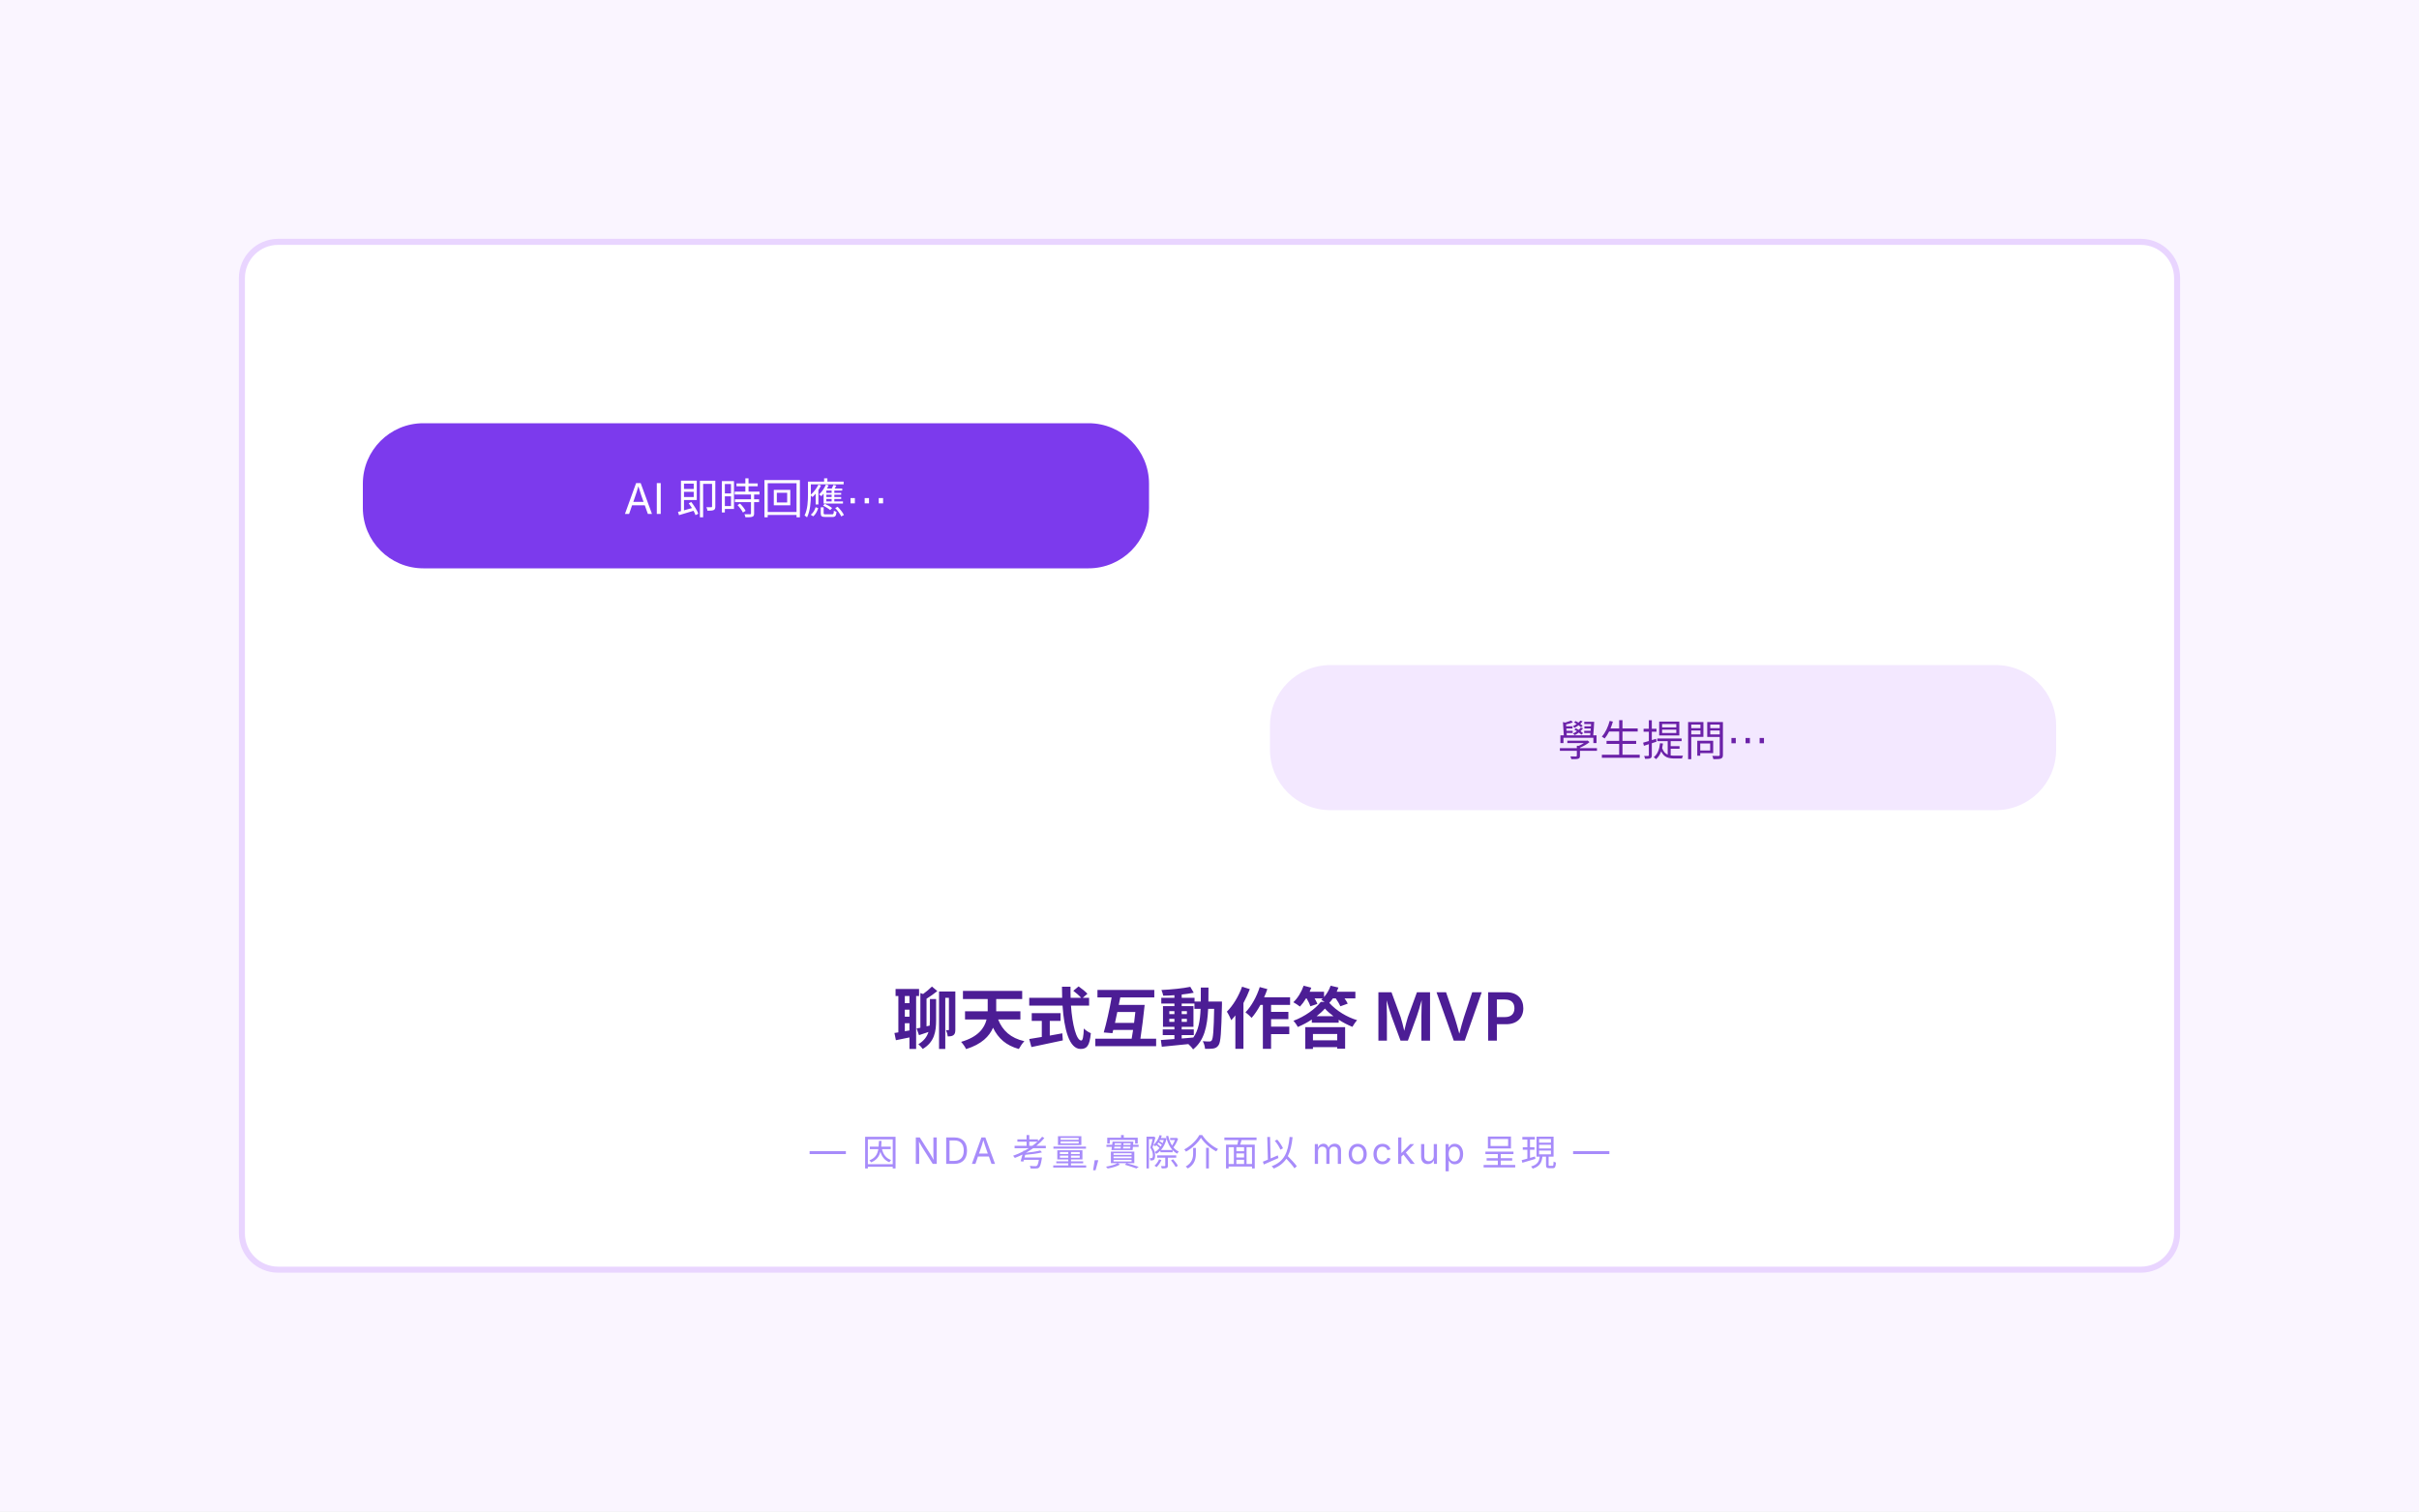
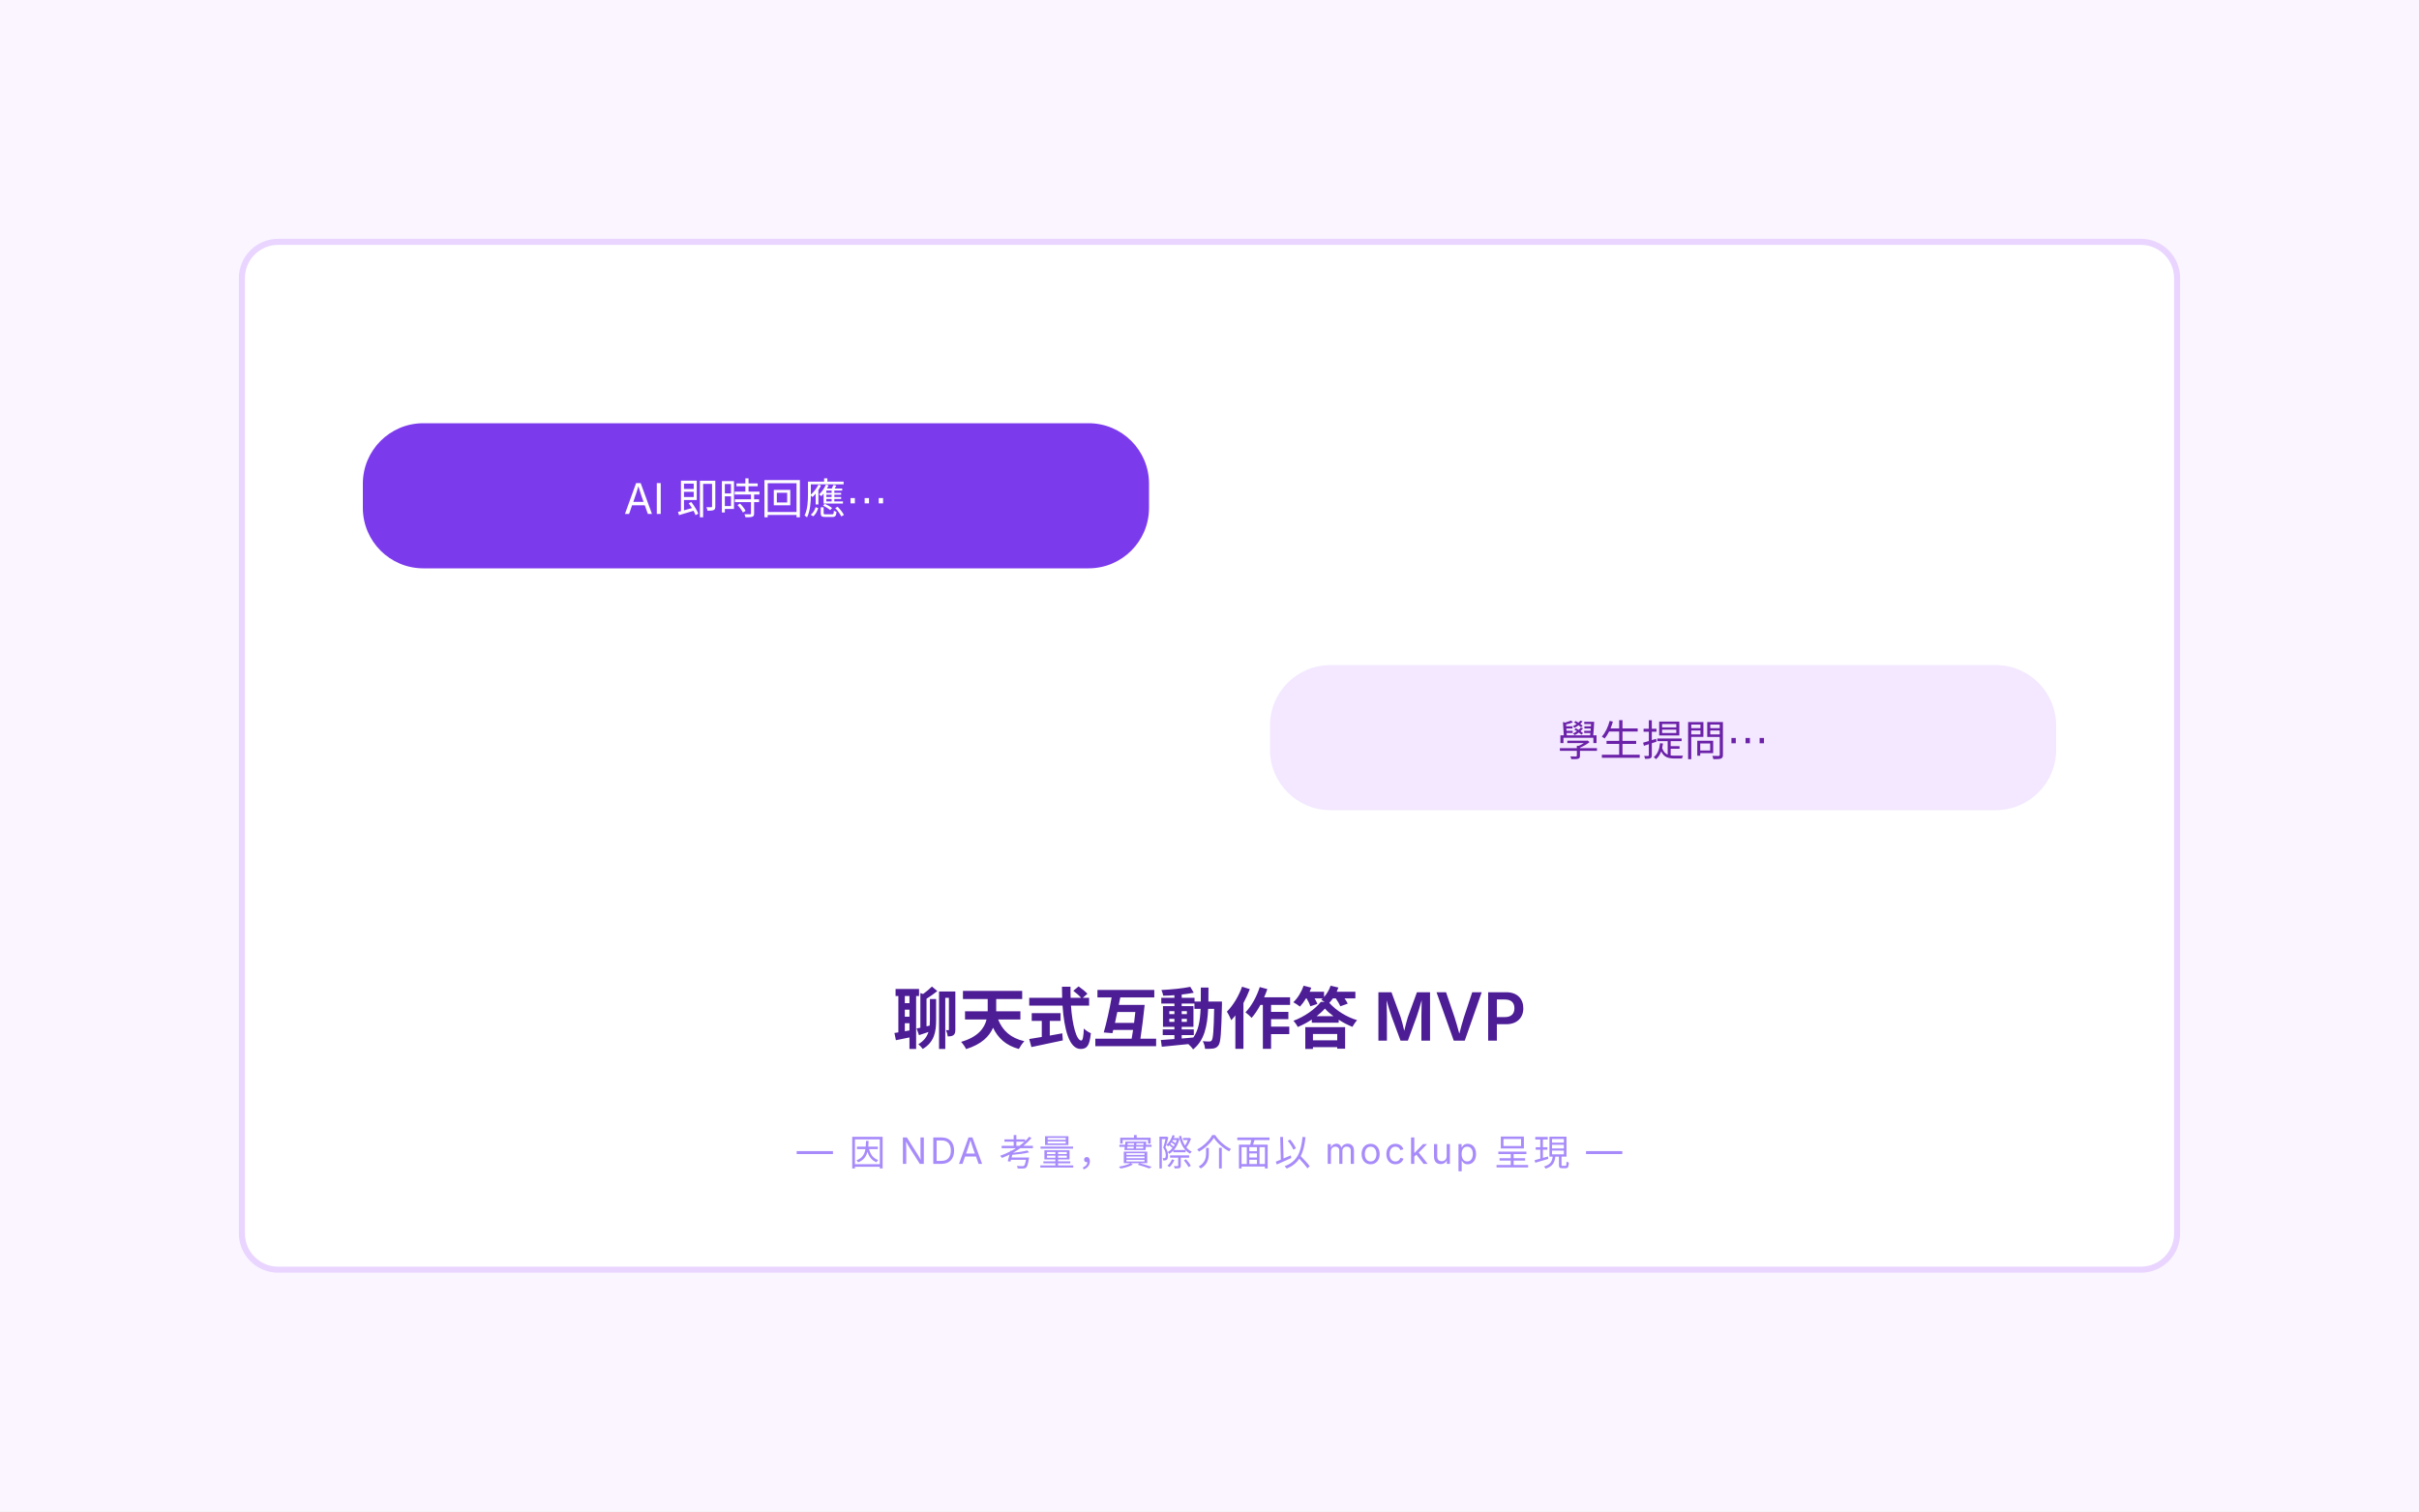
<svg xmlns="http://www.w3.org/2000/svg" viewBox="0 0 800 500" preserveAspectRatio="xMidYMid meet">
  <rect width="800" height="500" fill="#faf5ff" />
  <rect x="80" y="80" width="640" height="340" fill="white" rx="12" stroke="#e9d5ff" stroke-width="2" />
  <rect x="120" y="140" width="260" height="48" fill="#7c3aed" rx="20" />
  <text x="250" y="170" font-family="system-ui, -apple-system, sans-serif" font-size="14" fill="white" text-anchor="middle">AI 即時回應⋯</text>
  <rect x="420" y="220" width="260" height="48" fill="#f3e8ff" rx="20" />
  <text x="550" y="250" font-family="system-ui, -apple-system, sans-serif" font-size="14" fill="#6b21a8" text-anchor="middle">學生提問⋯</text>
  <text x="400" y="345" font-family="system-ui, -apple-system, sans-serif" font-size="22" font-weight="600" fill="#4c1d95" text-anchor="middle">聊天式互動作答 MVP</text>
-   <text x="400" y="385" font-family="system-ui, -apple-system, sans-serif" font-size="12" fill="#a78bfa" text-anchor="middle" letter-spacing="1">— 因 NDA 考量,實際介面以 mockup 呈現 —</text>
+   <text x="400" y="385" font-family="system-ui, -apple-system, sans-serif" font-size="12" fill="#a78bfa" text-anchor="middle" letter-spacing="1">— 因 NDA 考量，實際介面以 mockup 呈現 —</text>
</svg>
